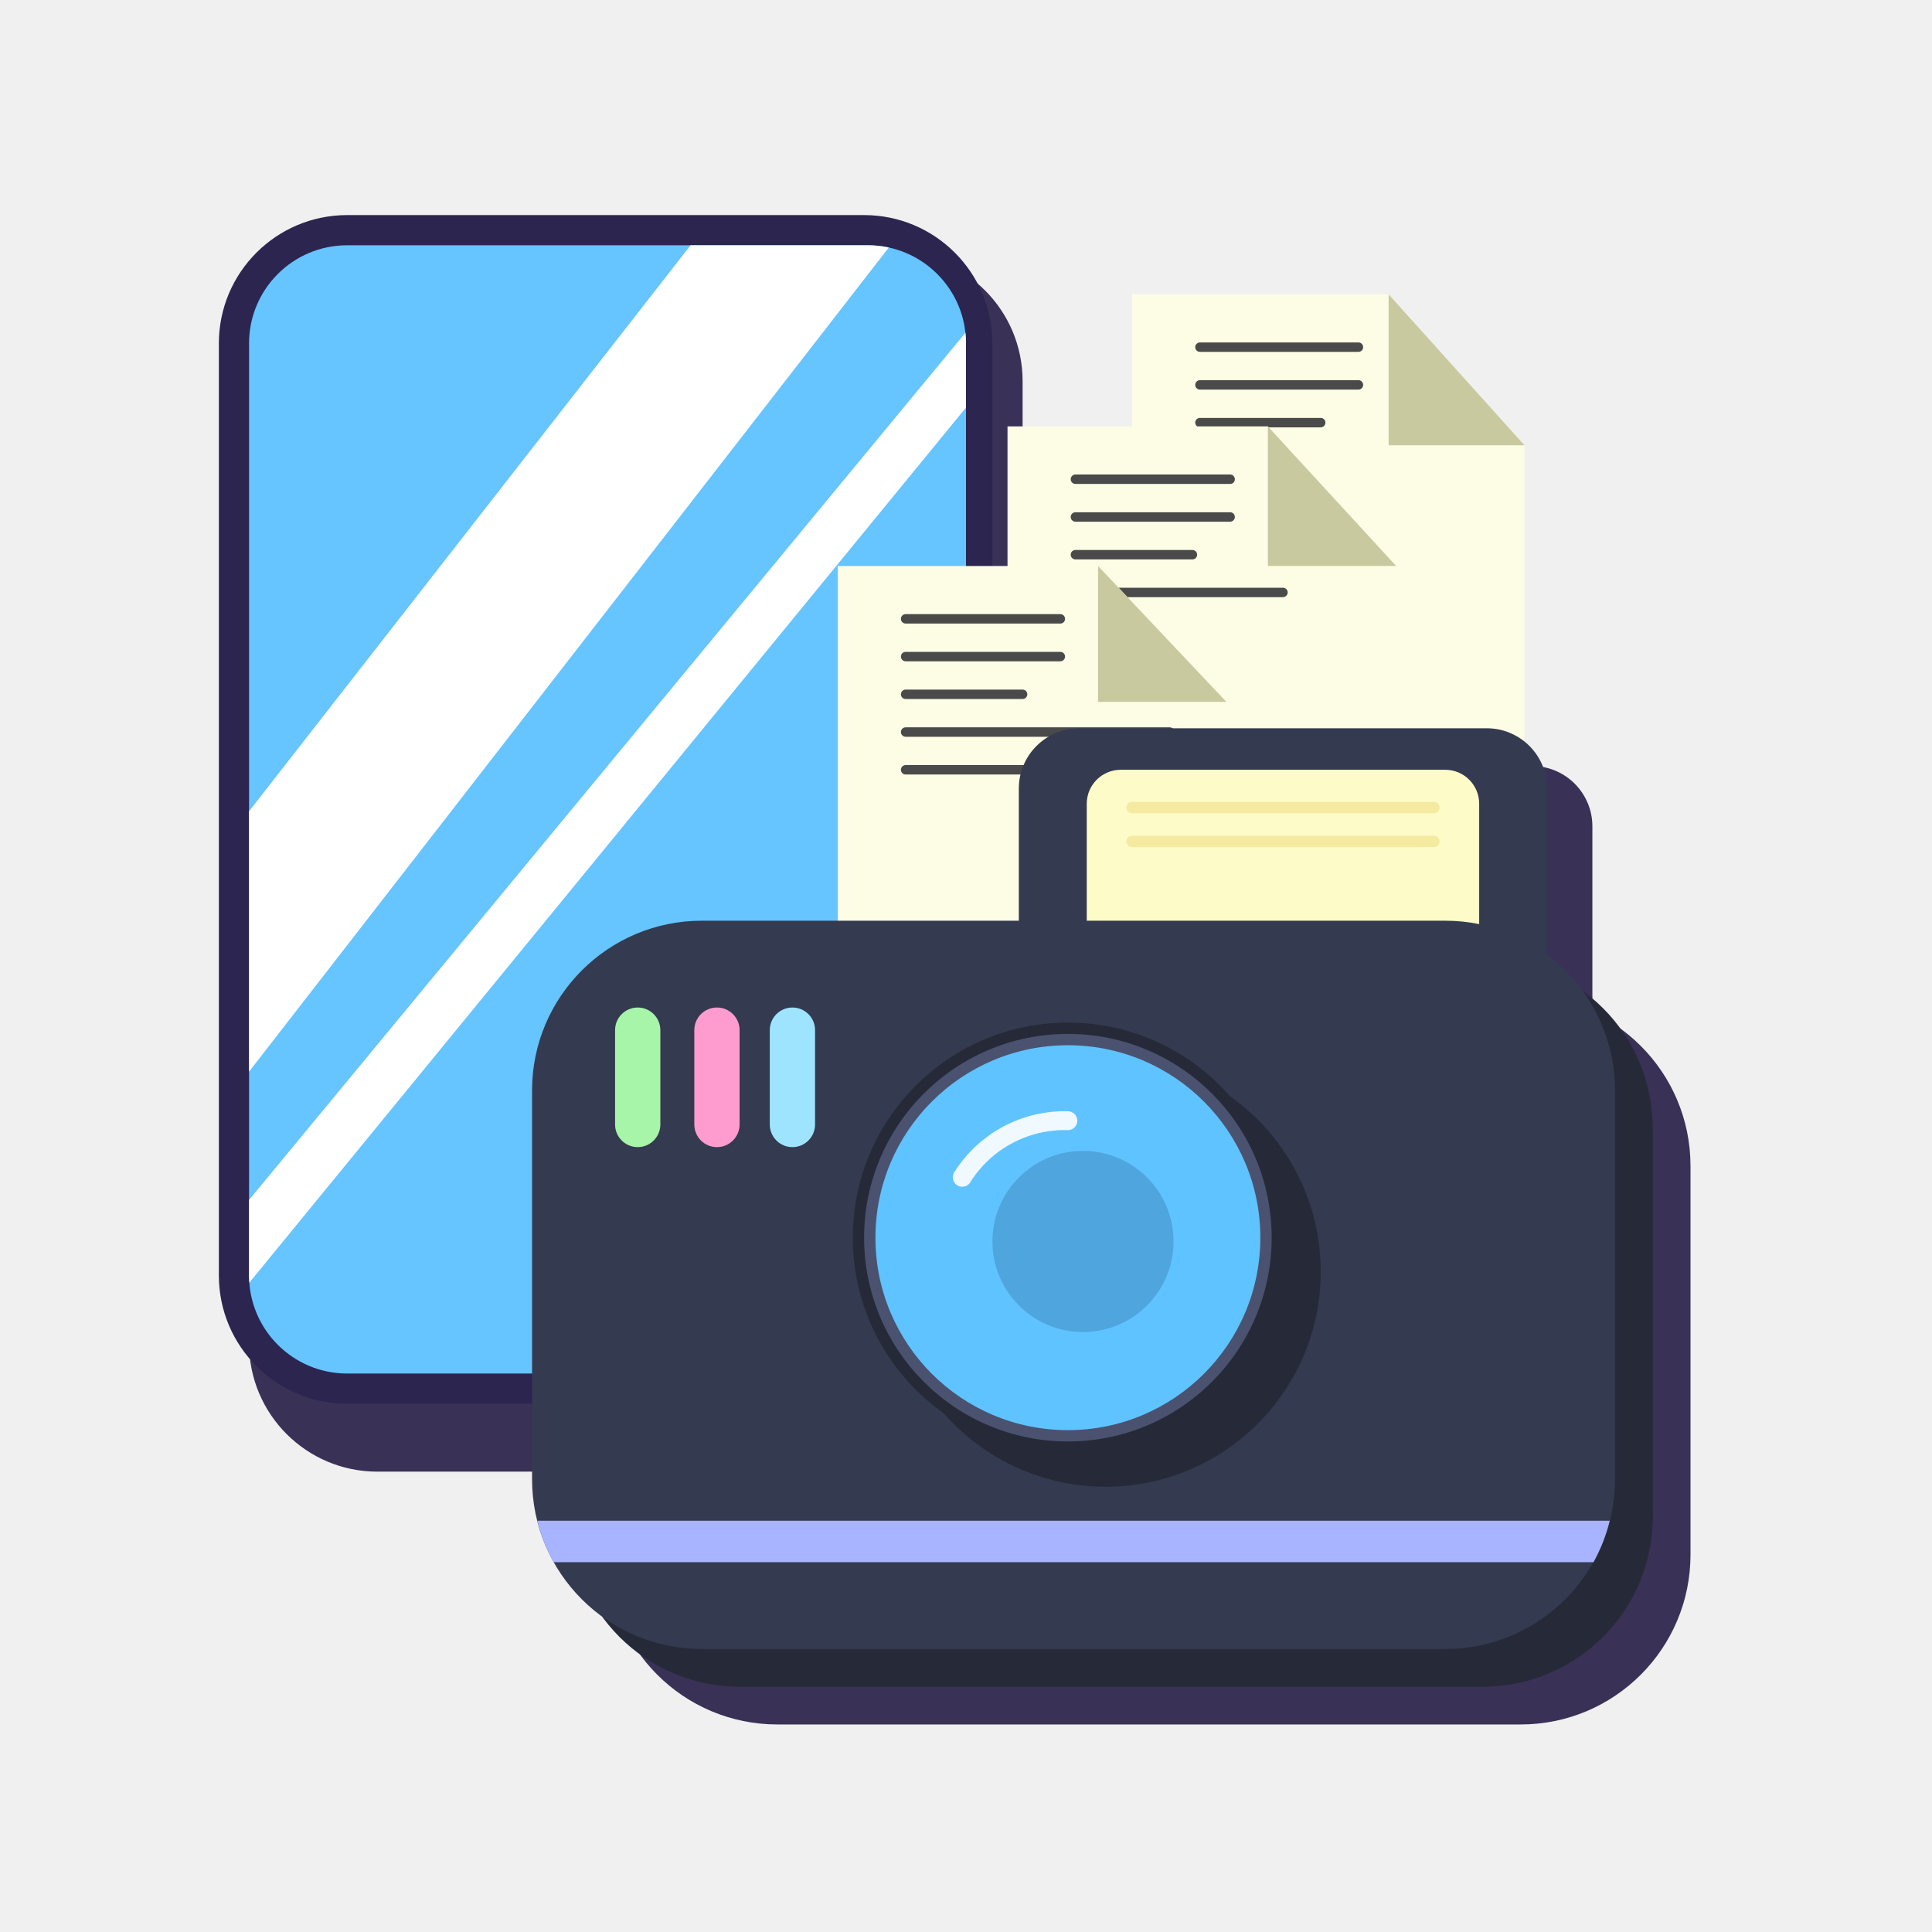
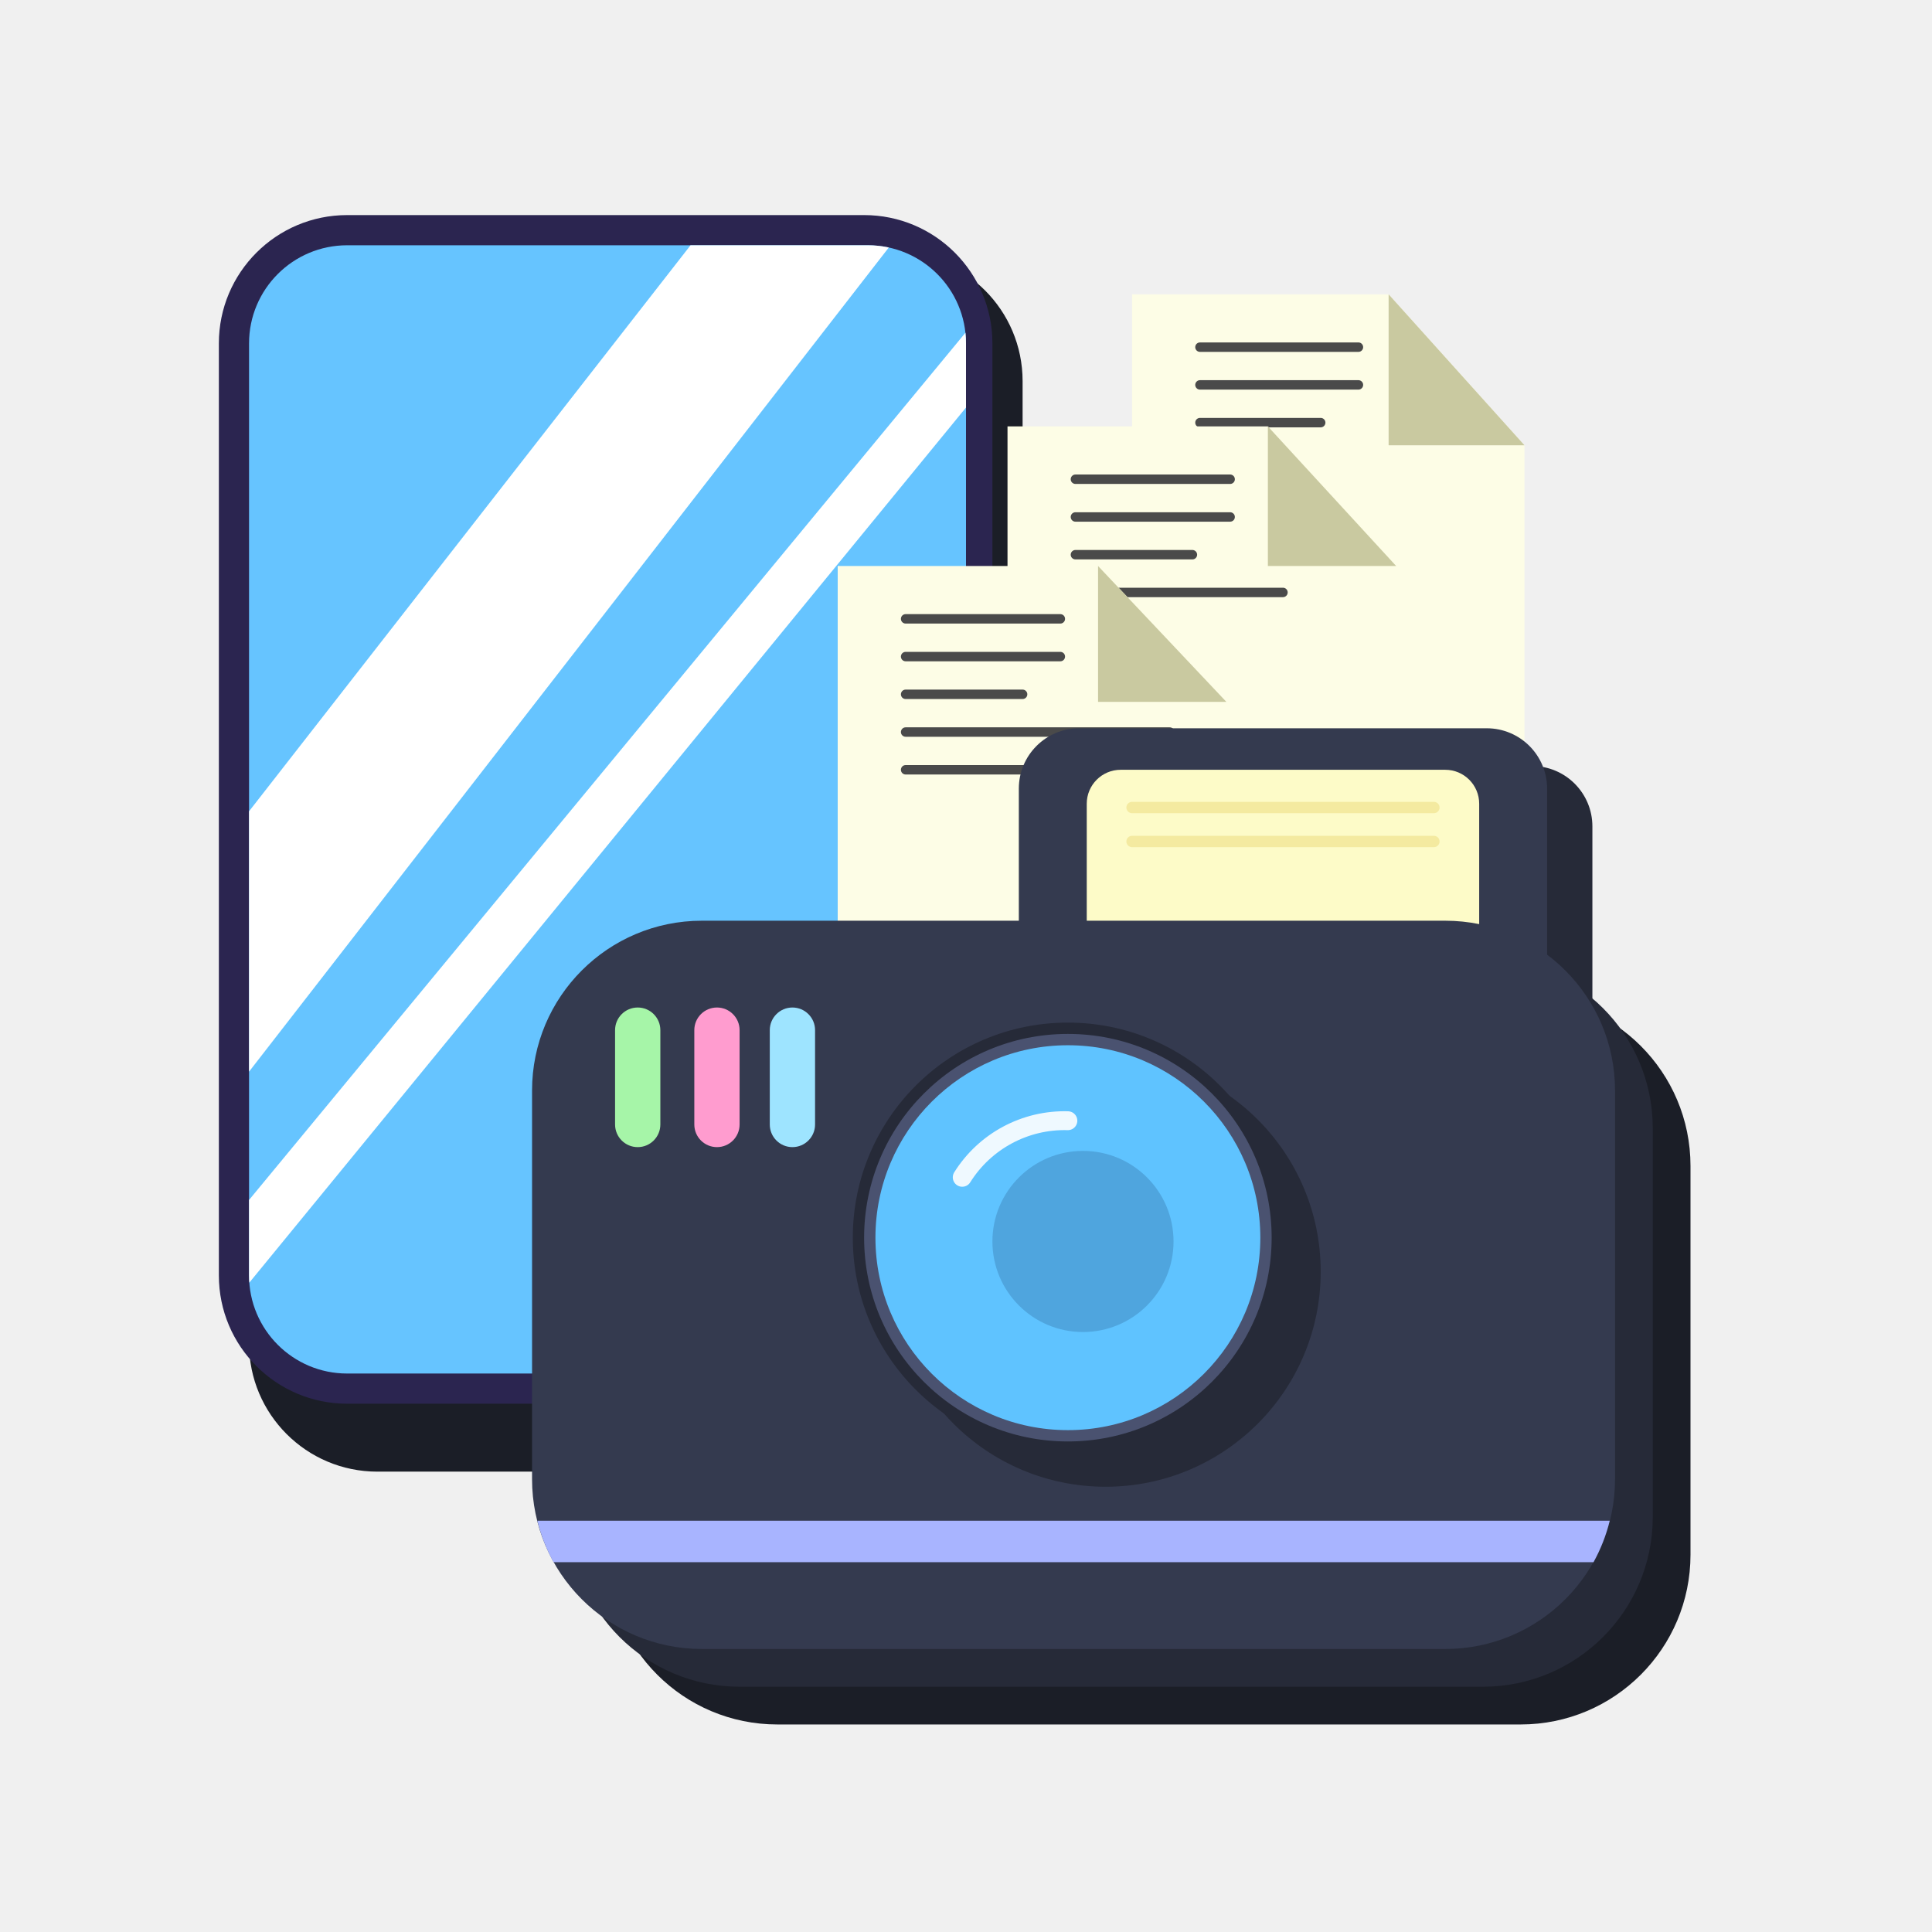
- <svg xmlns="http://www.w3.org/2000/svg" viewBox="0 0 512 512" width="512" height="512">
+ <svg xmlns="http://www.w3.org/2000/svg" viewBox="0 0 512 512" width="256" height="256">
  <defs>
    <clipPath id="screen">
      <rect x="66" y="65" width="190" height="299" rx="26" />
    </clipPath>
    <clipPath id="body">
      <rect x="141" y="244" width="287" height="193" rx="45" />
    </clipPath>
  </defs>
-   <rect x="66" y="67" width="205" height="323" rx="34" fill="#3a3157" />
+   <rect x="66" y="67" width="205" height="323" rx="34" fill="#1B1E27" />
  <rect x="58" y="57" width="205" height="315" rx="34" fill="#2b2550" />
  <rect x="66" y="65" width="190" height="299" rx="26" fill="#66c4ff" />
  <g clip-path="url(#screen)" fill="#ffffff">
    <polygon points="183,65 236,65 66,284 66,215" />
    <polygon points="256,88 256,108 66,340 66,318" />
  </g>
  <g id="paper-back">
    <polygon points="300,78 368,78 404,118 404,200 300,200" fill="#fdfde6" />
    <polygon points="368,78 404,118 368,118" fill="#c9c9a0" />
    <g stroke="#4a4a4a" stroke-width="2.5" stroke-linecap="round">
      <line x1="318" y1="92" x2="360" y2="92" />
      <line x1="318" y1="102" x2="360" y2="102" />
      <line x1="318" y1="112" x2="350" y2="112" />
    </g>
  </g>
  <g id="paper-mid">
    <polygon points="267,113 336,113 370,150 370,230 267,230" fill="#fdfde6" />
    <polygon points="336,113 370,150 336,150" fill="#c9c9a0" />
    <g stroke="#4a4a4a" stroke-width="2.5" stroke-linecap="round">
      <line x1="285" y1="127" x2="326" y2="127" />
      <line x1="285" y1="137" x2="326" y2="137" />
      <line x1="285" y1="147" x2="316" y2="147" />
      <line x1="285" y1="157" x2="340" y2="157" />
    </g>
  </g>
  <g id="paper-front">
    <polygon points="222,150 291,150 325,186 325,260 222,260" fill="#fdfde6" />
    <polygon points="291,150 325,186 291,186" fill="#c9c9a0" />
    <g stroke="#4a4a4a" stroke-width="2.5" stroke-linecap="round">
      <line x1="240" y1="164" x2="281" y2="164" />
      <line x1="240" y1="174" x2="281" y2="174" />
      <line x1="240" y1="184" x2="271" y2="184" />
      <line x1="240" y1="194" x2="310" y2="194" />
      <line x1="240" y1="204" x2="310" y2="204" />
    </g>
  </g>
-   <path d="M282 219 A16 16 0 0 1 298 203 L406 203 A16 16 0 0 1 422 219 L422 300 L282 300 Z" fill="#3a3157" />
+   <path d="M282 219 A16 16 0 0 1 298 203 L406 203 A16 16 0 0 1 422 219 L422 300 L282 300 Z" fill="#262a38" />
  <path d="M270 209 A16 16 0 0 1 286 193 L394 193 A16 16 0 0 1 410 209 L410 285 L270 285 Z" fill="#343a4f" />
  <rect x="288" y="204" width="104" height="56" rx="9" fill="#fdfbc8" />
  <g stroke="#f4eaa0" stroke-width="3" stroke-linecap="round">
    <line x1="300" y1="214" x2="380" y2="214" />
    <line x1="300" y1="223" x2="380" y2="223" />
  </g>
-   <rect x="161" y="264" width="287" height="193" rx="45" fill="#3a3157" />
+   <rect x="161" y="264" width="287" height="193" rx="45" fill="#1B1E27" />
  <rect x="151" y="254" width="287" height="193" rx="45" fill="#262a38" />
  <rect x="141" y="244" width="287" height="193" rx="45" fill="#343a4f" />
  <path d="M142.4 403 L426.6 403 A45 45 0 0 1 422.3 414 L146.7 414 A45 45 0 0 1 142.4 403 Z" fill="#a8b4ff" />
  <rect x="163" y="267" width="12" height="37" rx="6" fill="#a6f5a8" />
  <rect x="184" y="267" width="12" height="37" rx="6" fill="#ff9ccf" />
  <rect x="204" y="267" width="12" height="37" rx="6" fill="#9ee4ff" />
  <circle cx="293" cy="337" r="57" fill="#262a38" />
  <circle cx="283" cy="328" r="57" fill="#262a38" />
  <circle cx="283" cy="328" r="54" fill="#4a5270" />
  <circle cx="283" cy="328" r="51" fill="#5fc3ff" />
  <circle cx="287" cy="329" r="24" fill="#4fa5de" />
  <path d="M255 312 A32 32 0 0 1 283 297" fill="none" stroke="#ffffff" stroke-width="5" stroke-linecap="round" opacity="0.9" />
</svg>
